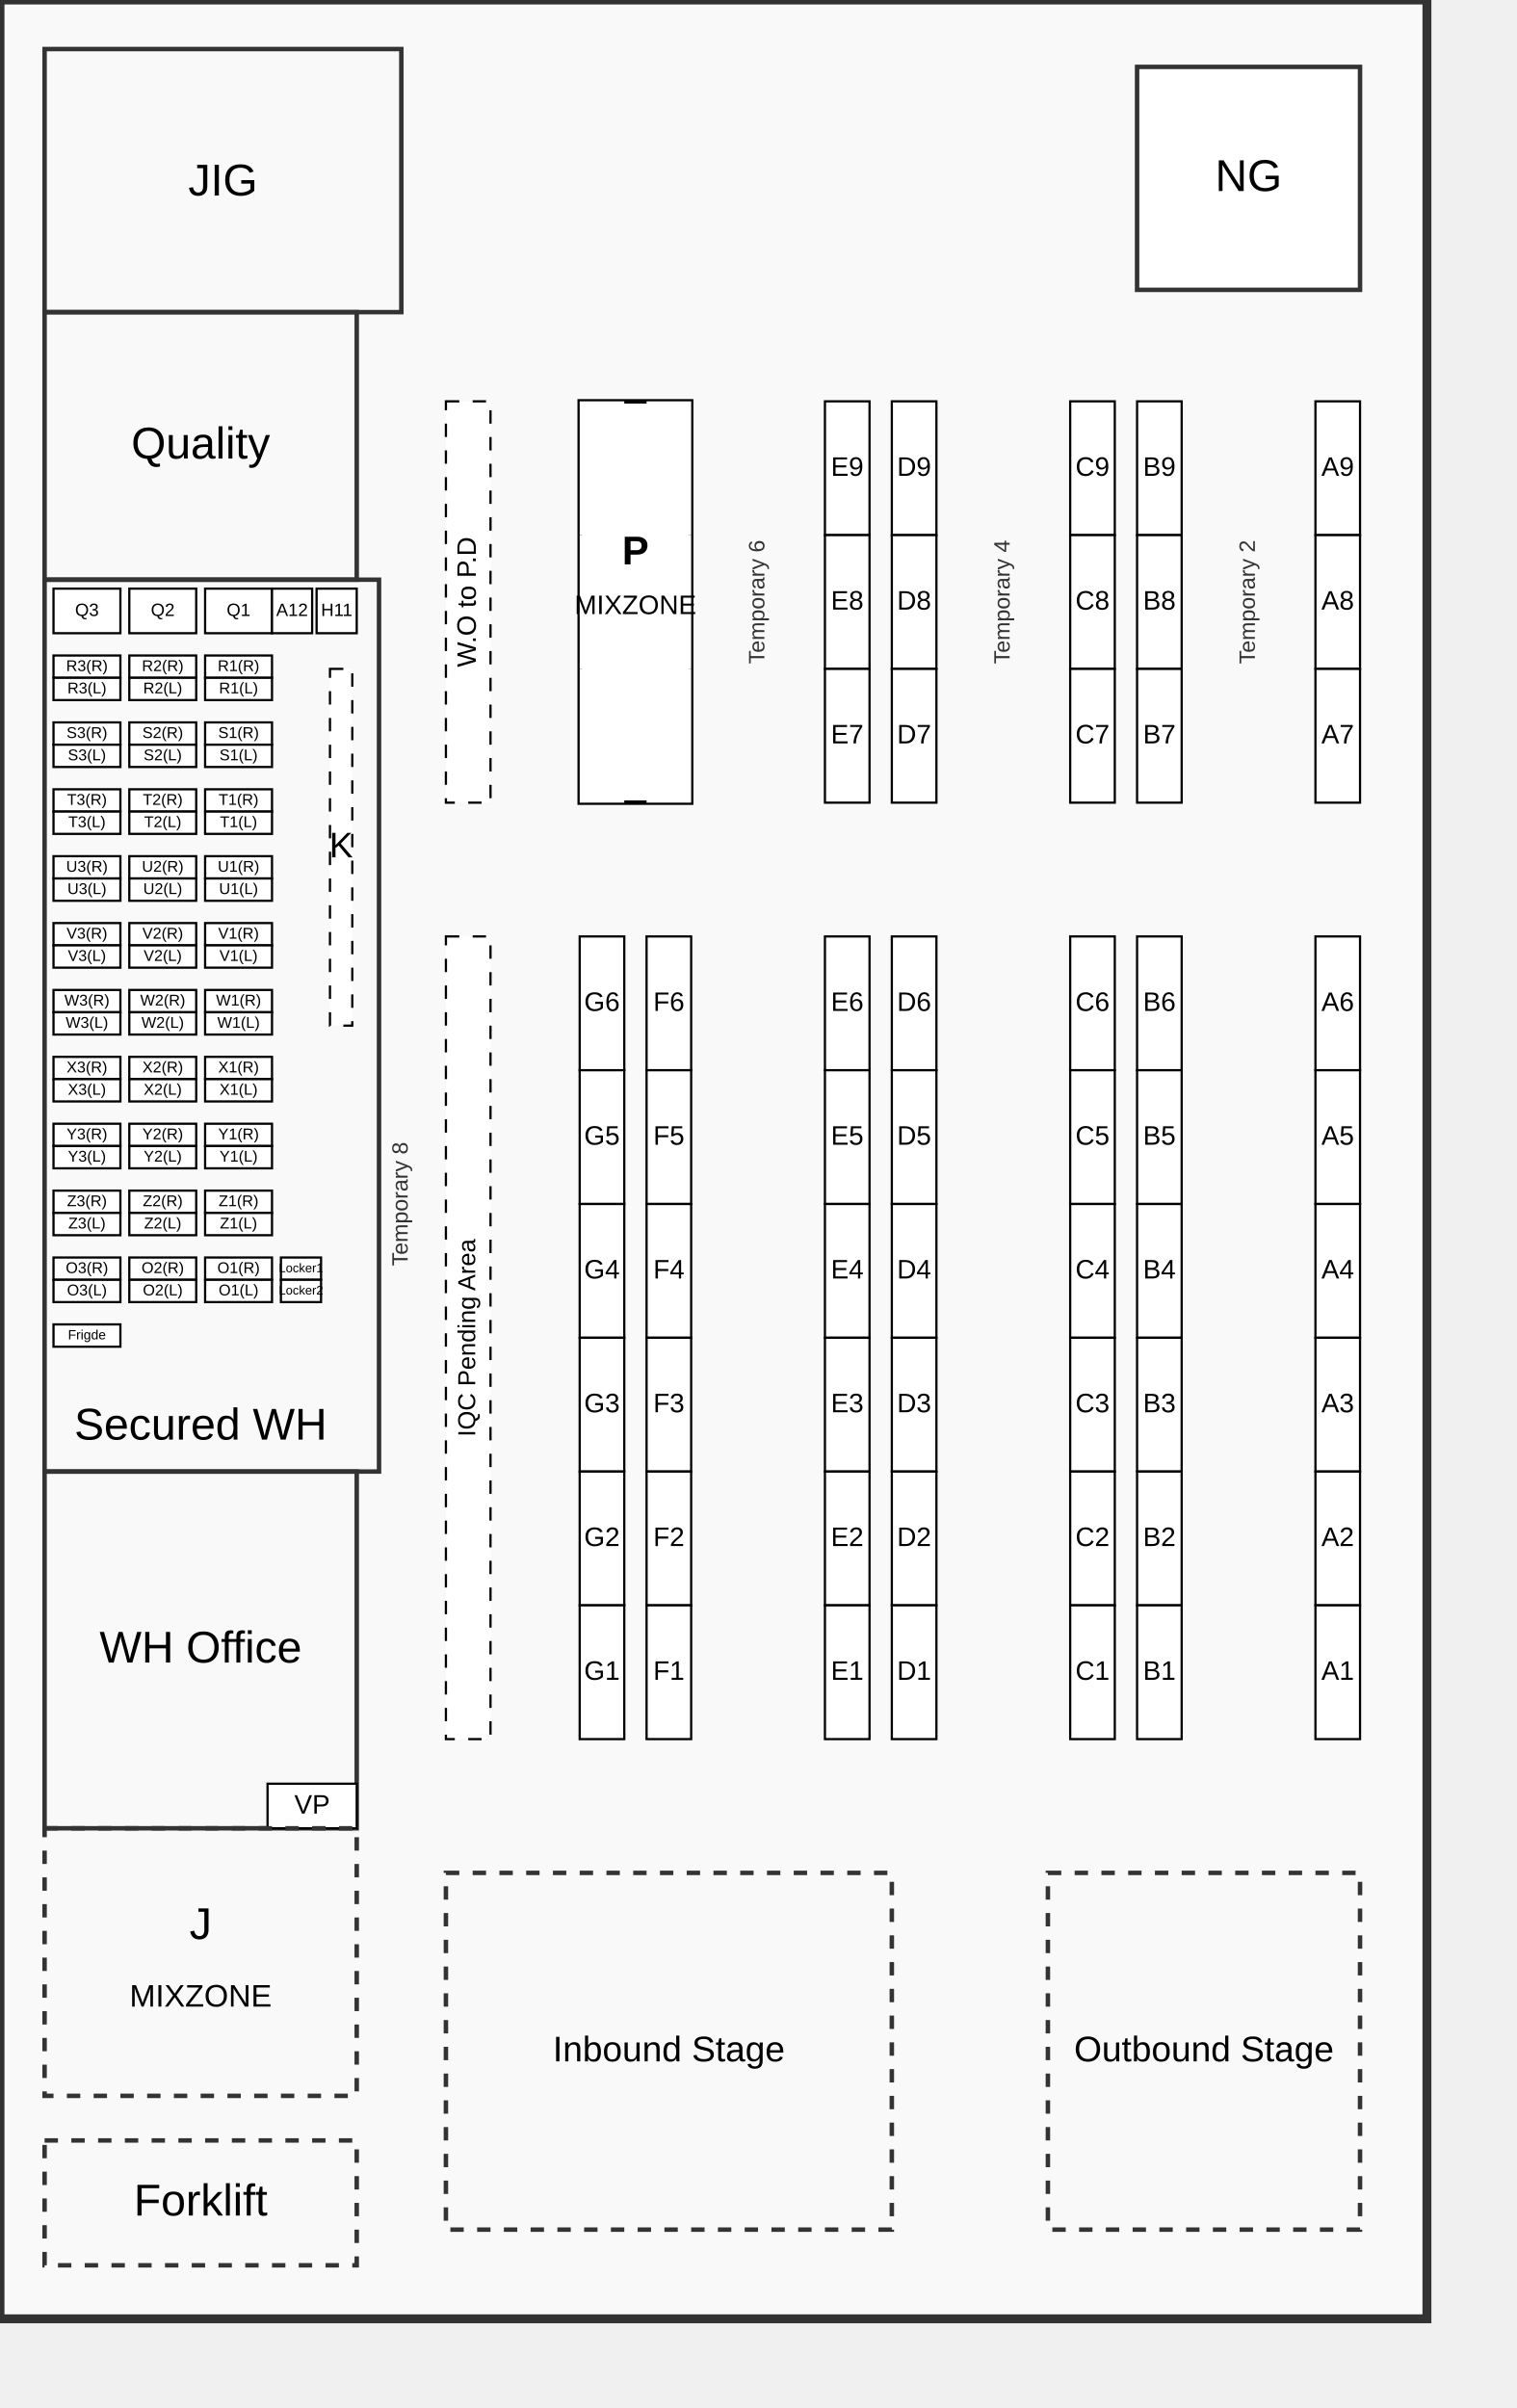
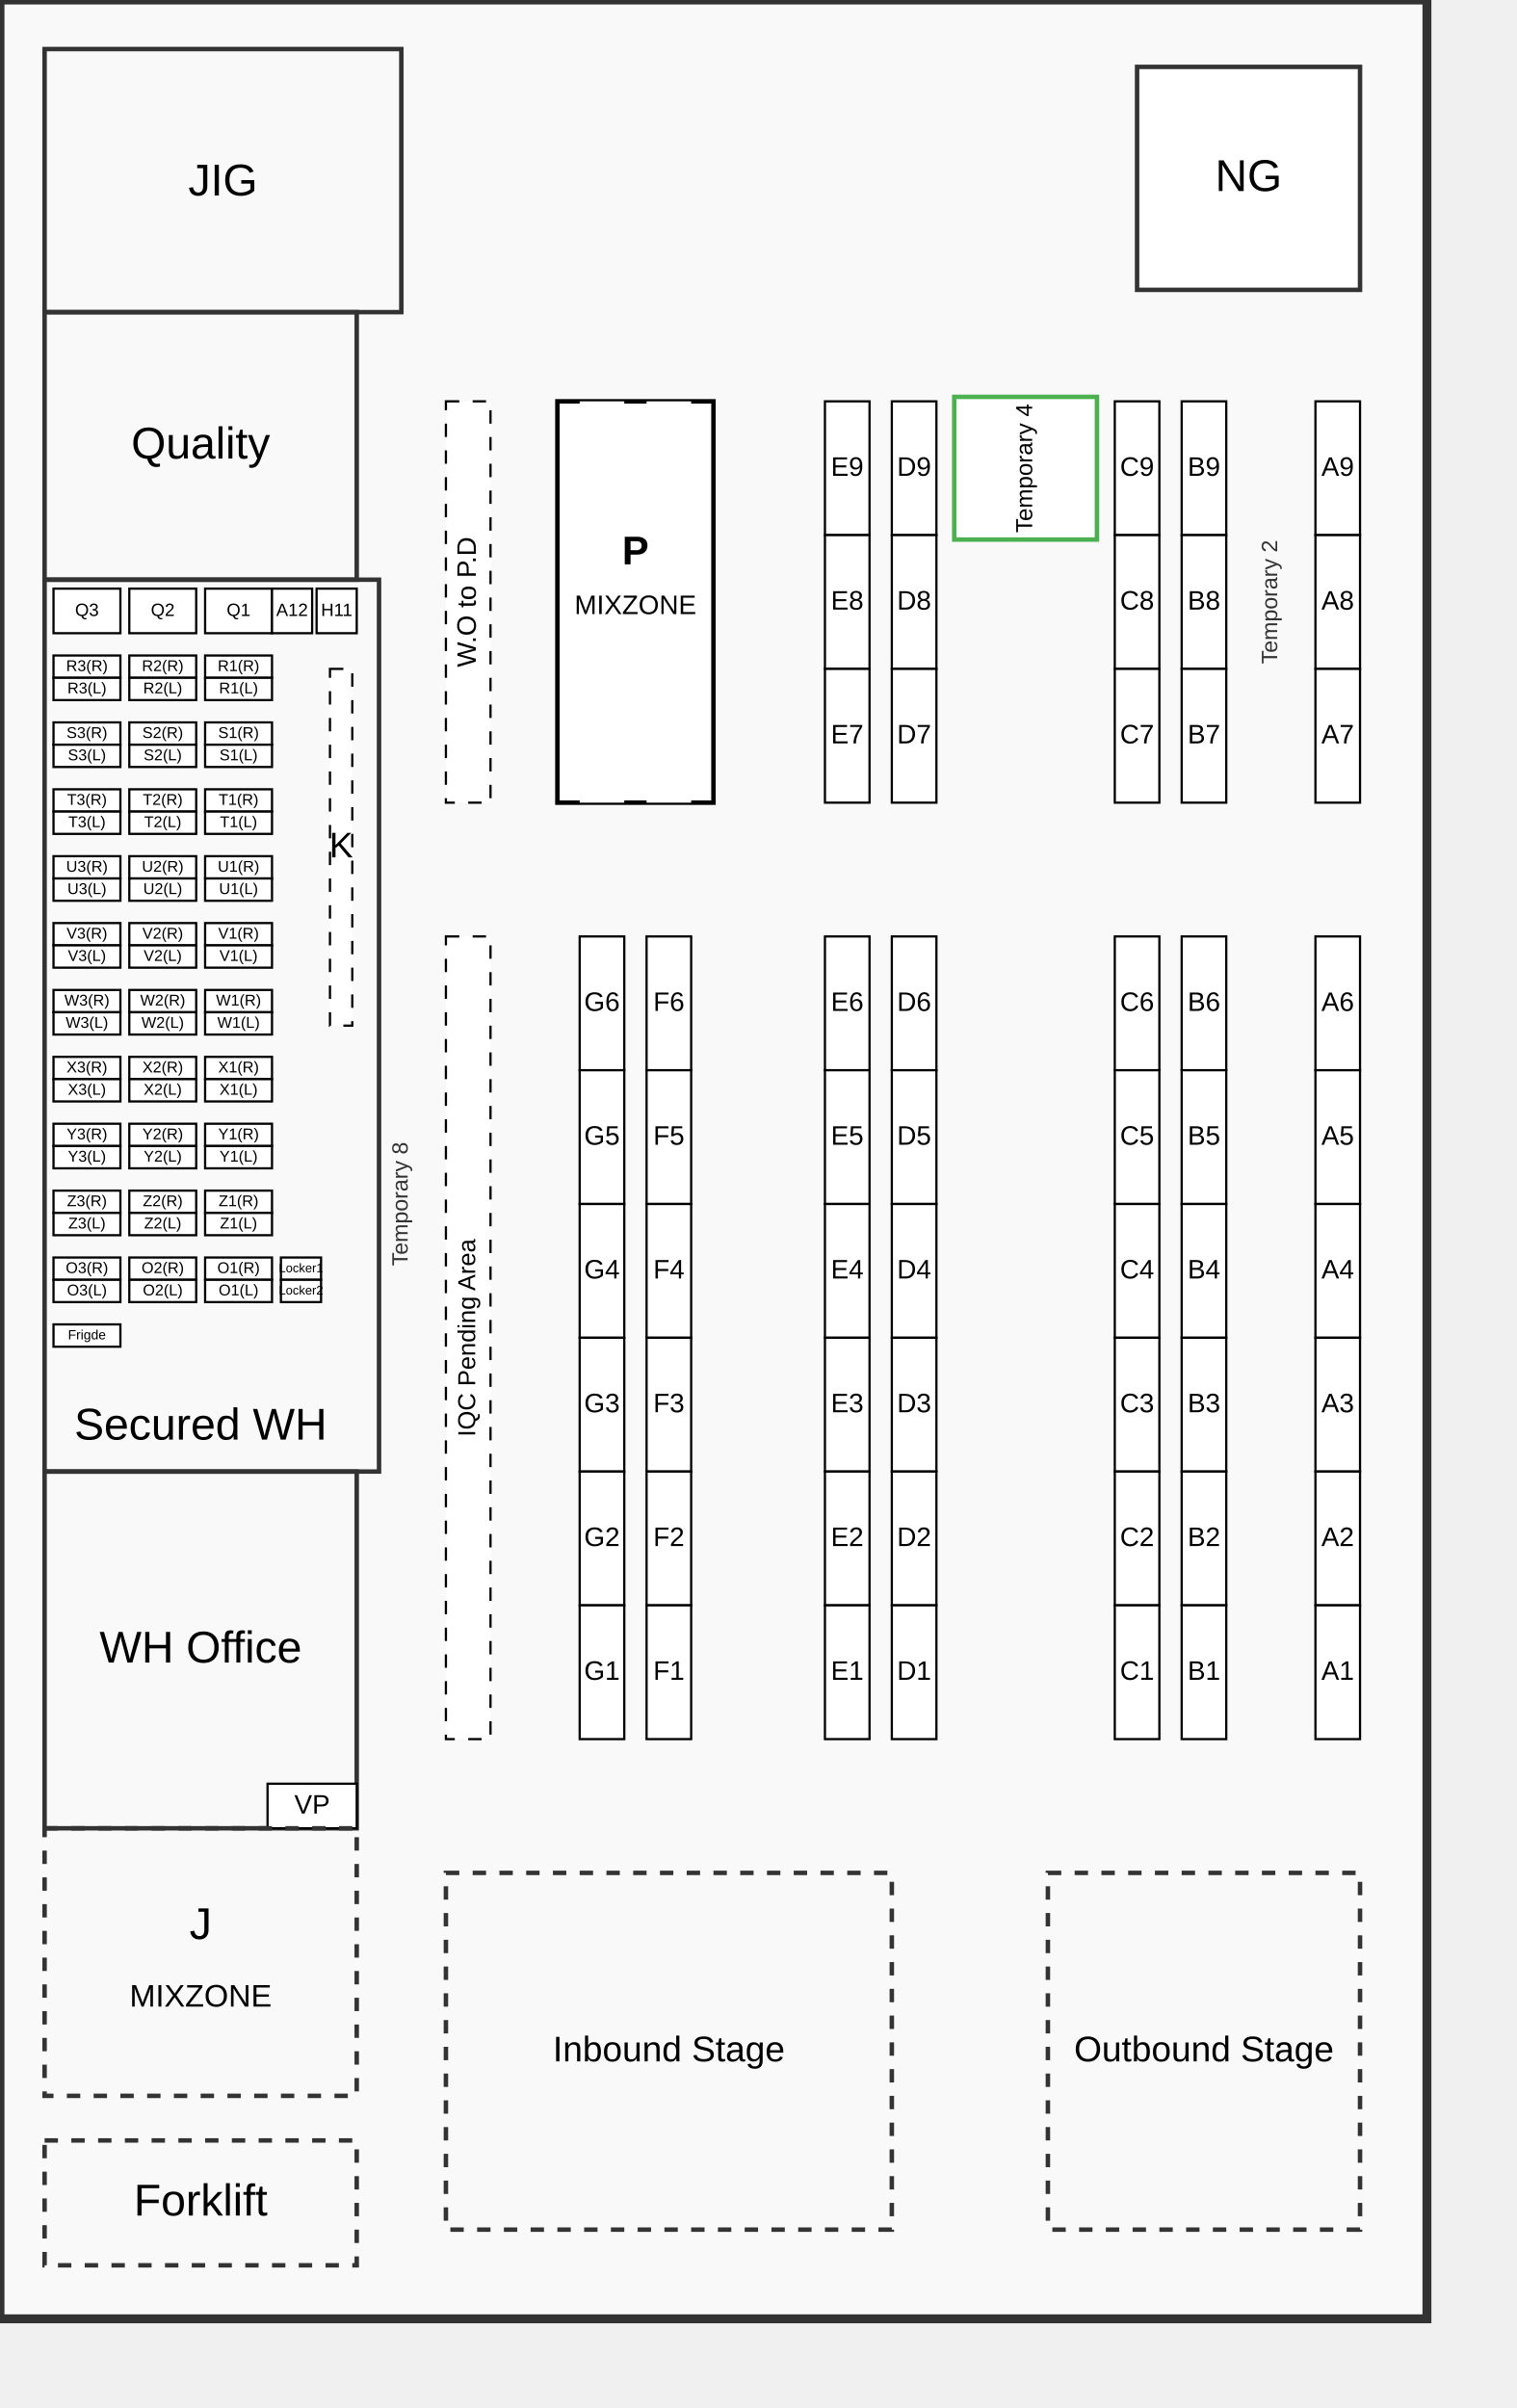
<svg xmlns="http://www.w3.org/2000/svg" width="340" height="540" viewBox="0 0 340 540">
  <rect x="0" y="0" width="320" height="520" fill="#f9f9f9" stroke="#333" stroke-width="2" />
  <g data-loc="NG" data-zone-border="ng">
    <rect x="255" y="15" width="50" height="50" fill="white" stroke="#333" stroke-width="1" />
    <text x="280" y="40" font-family="Arial" font-size="10" text-anchor="middle" dominant-baseline="middle">NG</text>
  </g>
  <g font-family="Arial" text-anchor="middle" dominant-baseline="middle" transform="translate(-5, 0)">
    <g data-loc="JIG">
      <rect x="15" y="11" width="80" height="59" fill="none" stroke="#333" stroke-width="1" />
      <text x="55" y="41" font-size="10">JIG</text>
    </g>
    <g data-loc="Quality">
      <rect x="15" y="70" width="70" height="60" fill="none" stroke="#333" stroke-width="1" />
      <text x="50" y="100" font-size="10">Quality</text>
    </g>
    <g data-loc="Secured WH">
      <rect x="15" y="130" width="75" height="200" fill="none" stroke="#333" stroke-width="1" />
      <text x="50" y="320" font-size="10">Secured WH</text>
    </g>
    <g font-size="3" data-zone-border="rack-green" text-anchor="middle" dominant-baseline="middle">
      <g data-loc="Q3" data-cell-id="cell-q3">
        <rect x="17" y="132" width="15" height="10" fill="white" stroke="#000" stroke-width="0.5" />
        <text x="24.5" y="137" font-size="4">Q3</text>
      </g>
      <g data-loc="Q2" data-cell-id="cell-q2">
        <rect x="34" y="132" width="15" height="10" fill="white" stroke="#000" stroke-width="0.5" />
        <text x="41.5" y="137" font-size="4">Q2</text>
      </g>
      <g data-loc="Q1" data-cell-id="cell-q1">
        <rect x="51" y="132" width="15" height="10" fill="white" stroke="#000" stroke-width="0.5" />
        <text x="58.5" y="137" font-size="4">Q1</text>
      </g>
      <g data-loc="A12" data-cell-id="cell-a12">
        <rect x="66" y="132" width="9" height="10" fill="white" stroke="#000" stroke-width="0.5" />
        <text x="70.5" y="137" font-size="4">A12</text>
      </g>
      <g data-loc="H11" data-cell-id="cell-h11">
        <rect x="76" y="132" width="9" height="10" fill="white" stroke="#000" stroke-width="0.5" />
        <text x="80.5" y="137" font-size="4">H11</text>
      </g>
      <g data-loc="R3(R)" data-loc-alias="RR3" data-cell-id="cell-r3r">
        <rect x="17" y="147" width="15" height="5" fill="white" stroke="#000" stroke-width="0.5" />
        <text x="24.5" y="149.5" font-size="3.5">R3(R)</text>
      </g>
      <g data-loc="R3(L)" data-loc-alias="RL3" data-cell-id="cell-r3l">
        <rect x="17" y="152" width="15" height="5" fill="white" stroke="#000" stroke-width="0.5" />
        <text x="24.5" y="154.5" font-size="3.5">R3(L)</text>
      </g>
      <g data-loc="R2(R)" data-loc-alias="RR2" data-cell-id="cell-r2r">
        <rect x="34" y="147" width="15" height="5" fill="white" stroke="#000" stroke-width="0.5" />
        <text x="41.5" y="149.5" font-size="3.5">R2(R)</text>
      </g>
      <g data-loc="R2(L)" data-loc-alias="RL2" data-cell-id="cell-r2l">
        <rect x="34" y="152" width="15" height="5" fill="white" stroke="#000" stroke-width="0.5" />
        <text x="41.5" y="154.5" font-size="3.5">R2(L)</text>
      </g>
      <g data-loc="R1(R)" data-loc-alias="RR1" data-cell-id="cell-r1r">
        <rect x="51" y="147" width="15" height="5" fill="white" stroke="#000" stroke-width="0.5" />
        <text x="58.5" y="149.5" font-size="3.5">R1(R)</text>
      </g>
      <g data-loc="R1(L)" data-loc-alias="RL1" data-cell-id="cell-r1l">
        <rect x="51" y="152" width="15" height="5" fill="white" stroke="#000" stroke-width="0.5" />
        <text x="58.5" y="154.5" font-size="3.5">R1(L)</text>
      </g>
      <g data-loc="S3(R)" data-loc-alias="SR3" data-cell-id="cell-s3r">
        <rect x="17" y="162" width="15" height="5" fill="white" stroke="#000" stroke-width="0.5" />
        <text x="24.5" y="164.5" font-size="3.5">S3(R)</text>
      </g>
      <g data-loc="S3(L)" data-loc-alias="SL3" data-cell-id="cell-s3l">
        <rect x="17" y="167" width="15" height="5" fill="white" stroke="#000" stroke-width="0.5" />
        <text x="24.5" y="169.5" font-size="3.5">S3(L)</text>
      </g>
      <g data-loc="S2(R)" data-loc-alias="SR2" data-cell-id="cell-s2r">
        <rect x="34" y="162" width="15" height="5" fill="white" stroke="#000" stroke-width="0.5" />
        <text x="41.5" y="164.5" font-size="3.5">S2(R)</text>
      </g>
      <g data-loc="S2(L)" data-loc-alias="SL2" data-cell-id="cell-s2l">
        <rect x="34" y="167" width="15" height="5" fill="white" stroke="#000" stroke-width="0.5" />
        <text x="41.5" y="169.5" font-size="3.5">S2(L)</text>
      </g>
      <g data-loc="S1(R)" data-loc-alias="SR1" data-cell-id="cell-s1r">
        <rect x="51" y="162" width="15" height="5" fill="white" stroke="#000" stroke-width="0.5" />
        <text x="58.5" y="164.5" font-size="3.5">S1(R)</text>
      </g>
      <g data-loc="S1(L)" data-loc-alias="SL1" data-cell-id="cell-s1l">
        <rect x="51" y="167" width="15" height="5" fill="white" stroke="#000" stroke-width="0.5" />
        <text x="58.5" y="169.5" font-size="3.5">S1(L)</text>
      </g>
      <g data-loc="T3(R)" data-loc-alias="TR3" data-cell-id="cell-t3r">
        <rect x="17" y="177" width="15" height="5" fill="white" stroke="#000" stroke-width="0.5" />
        <text x="24.5" y="179.5" font-size="3.5">T3(R)</text>
      </g>
      <g data-loc="T3(L)" data-loc-alias="TL3" data-cell-id="cell-t3l">
        <rect x="17" y="182" width="15" height="5" fill="white" stroke="#000" stroke-width="0.5" />
        <text x="24.5" y="184.5" font-size="3.5">T3(L)</text>
      </g>
      <g data-loc="T2(R)" data-loc-alias="TR2" data-cell-id="cell-t2r">
        <rect x="34" y="177" width="15" height="5" fill="white" stroke="#000" stroke-width="0.5" />
        <text x="41.5" y="179.5" font-size="3.5">T2(R)</text>
      </g>
      <g data-loc="T2(L)" data-loc-alias="TL2" data-cell-id="cell-t2l">
        <rect x="34" y="182" width="15" height="5" fill="white" stroke="#000" stroke-width="0.5" />
        <text x="41.5" y="184.5" font-size="3.5">T2(L)</text>
      </g>
      <g data-loc="T1(R)" data-loc-alias="TR1" data-cell-id="cell-t1r">
        <rect x="51" y="177" width="15" height="5" fill="white" stroke="#000" stroke-width="0.5" />
        <text x="58.5" y="179.5" font-size="3.5">T1(R)</text>
      </g>
      <g data-loc="T1(L)" data-loc-alias="TL1" data-cell-id="cell-t1l">
        <rect x="51" y="182" width="15" height="5" fill="white" stroke="#000" stroke-width="0.5" />
        <text x="58.5" y="184.5" font-size="3.5">T1(L)</text>
      </g>
      <g data-loc="U3(R)" data-loc-alias="UR3" data-cell-id="cell-u3r">
        <rect x="17" y="192" width="15" height="5" fill="white" stroke="#000" stroke-width="0.5" />
        <text x="24.5" y="194.5" font-size="3.5">U3(R)</text>
      </g>
      <g data-loc="U3(L)" data-loc-alias="UL3" data-cell-id="cell-u3l">
        <rect x="17" y="197" width="15" height="5" fill="white" stroke="#000" stroke-width="0.5" />
        <text x="24.5" y="199.5" font-size="3.5">U3(L)</text>
      </g>
      <g data-loc="U2(R)" data-loc-alias="UR2" data-cell-id="cell-u2r">
        <rect x="34" y="192" width="15" height="5" fill="white" stroke="#000" stroke-width="0.5" />
        <text x="41.5" y="194.5" font-size="3.5">U2(R)</text>
      </g>
      <g data-loc="U2(L)" data-loc-alias="UL2" data-cell-id="cell-u2l">
        <rect x="34" y="197" width="15" height="5" fill="white" stroke="#000" stroke-width="0.5" />
        <text x="41.5" y="199.5" font-size="3.5">U2(L)</text>
      </g>
      <g data-loc="U1(R)" data-loc-alias="UR1" data-cell-id="cell-u1r">
        <rect x="51" y="192" width="15" height="5" fill="white" stroke="#000" stroke-width="0.5" />
        <text x="58.5" y="194.5" font-size="3.5">U1(R)</text>
      </g>
      <g data-loc="U1(L)" data-loc-alias="UL1" data-cell-id="cell-u1l">
        <rect x="51" y="197" width="15" height="5" fill="white" stroke="#000" stroke-width="0.5" />
        <text x="58.5" y="199.5" font-size="3.5">U1(L)</text>
      </g>
      <g data-loc="V3(R)" data-loc-alias="VR3" data-cell-id="cell-v3r">
        <rect x="17" y="207" width="15" height="5" fill="white" stroke="#000" stroke-width="0.5" />
        <text x="24.5" y="209.5" font-size="3.5">V3(R)</text>
      </g>
      <g data-loc="V3(L)" data-loc-alias="VL3" data-cell-id="cell-v3l">
        <rect x="17" y="212" width="15" height="5" fill="white" stroke="#000" stroke-width="0.5" />
        <text x="24.5" y="214.5" font-size="3.5">V3(L)</text>
      </g>
      <g data-loc="V2(R)" data-loc-alias="VR2" data-cell-id="cell-v2r">
        <rect x="34" y="207" width="15" height="5" fill="white" stroke="#000" stroke-width="0.5" />
        <text x="41.5" y="209.5" font-size="3.5">V2(R)</text>
      </g>
      <g data-loc="V2(L)" data-loc-alias="VL2" data-cell-id="cell-v2l">
        <rect x="34" y="212" width="15" height="5" fill="white" stroke="#000" stroke-width="0.5" />
        <text x="41.5" y="214.5" font-size="3.5">V2(L)</text>
      </g>
      <g data-loc="V1(R)" data-loc-alias="VR1" data-cell-id="cell-v1r">
        <rect x="51" y="207" width="15" height="5" fill="white" stroke="#000" stroke-width="0.5" />
        <text x="58.5" y="209.5" font-size="3.5">V1(R)</text>
      </g>
      <g data-loc="V1(L)" data-loc-alias="VL1" data-cell-id="cell-v1l">
        <rect x="51" y="212" width="15" height="5" fill="white" stroke="#000" stroke-width="0.5" />
        <text x="58.5" y="214.5" font-size="3.5">V1(L)</text>
      </g>
      <g data-loc="W3(R)" data-loc-alias="WR3" data-cell-id="cell-w3r">
        <rect x="17" y="222" width="15" height="5" fill="white" stroke="#000" stroke-width="0.5" />
        <text x="24.5" y="224.5" font-size="3.5">W3(R)</text>
      </g>
      <g data-loc="W3(L)" data-loc-alias="WL3" data-cell-id="cell-w3l">
        <rect x="17" y="227" width="15" height="5" fill="white" stroke="#000" stroke-width="0.5" />
        <text x="24.5" y="229.5" font-size="3.5">W3(L)</text>
      </g>
      <g data-loc="W2(R)" data-loc-alias="WR2" data-cell-id="cell-w2r">
        <rect x="34" y="222" width="15" height="5" fill="white" stroke="#000" stroke-width="0.5" />
        <text x="41.5" y="224.5" font-size="3.5">W2(R)</text>
      </g>
      <g data-loc="W2(L)" data-loc-alias="WL2" data-cell-id="cell-w2l">
        <rect x="34" y="227" width="15" height="5" fill="white" stroke="#000" stroke-width="0.5" />
        <text x="41.5" y="229.5" font-size="3.5">W2(L)</text>
      </g>
      <g data-loc="W1(R)" data-loc-alias="WR1" data-cell-id="cell-w1r">
        <rect x="51" y="222" width="15" height="5" fill="white" stroke="#000" stroke-width="0.5" />
        <text x="58.5" y="224.5" font-size="3.5">W1(R)</text>
      </g>
      <g data-loc="W1(L)" data-loc-alias="WL1" data-cell-id="cell-w1l">
        <rect x="51" y="227" width="15" height="5" fill="white" stroke="#000" stroke-width="0.5" />
        <text x="58.5" y="229.5" font-size="3.5">W1(L)</text>
      </g>
      <g data-loc="X3(R)" data-loc-alias="XR3" data-cell-id="cell-x3r">
        <rect x="17" y="237" width="15" height="5" fill="white" stroke="#000" stroke-width="0.5" />
        <text x="24.5" y="239.5" font-size="3.5">X3(R)</text>
      </g>
      <g data-loc="X3(L)" data-loc-alias="XL3" data-cell-id="cell-x3l">
        <rect x="17" y="242" width="15" height="5" fill="white" stroke="#000" stroke-width="0.5" />
        <text x="24.5" y="244.5" font-size="3.5">X3(L)</text>
      </g>
      <g data-loc="X2(R)" data-loc-alias="XR2" data-cell-id="cell-x2r">
        <rect x="34" y="237" width="15" height="5" fill="white" stroke="#000" stroke-width="0.5" />
        <text x="41.5" y="239.5" font-size="3.5">X2(R)</text>
      </g>
      <g data-loc="X2(L)" data-loc-alias="XL2" data-cell-id="cell-x2l">
        <rect x="34" y="242" width="15" height="5" fill="white" stroke="#000" stroke-width="0.5" />
        <text x="41.5" y="244.5" font-size="3.5">X2(L)</text>
      </g>
      <g data-loc="X1(R)" data-loc-alias="XR1" data-cell-id="cell-x1r">
        <rect x="51" y="237" width="15" height="5" fill="white" stroke="#000" stroke-width="0.5" />
        <text x="58.5" y="239.5" font-size="3.5">X1(R)</text>
      </g>
      <g data-loc="X1(L)" data-loc-alias="XL1" data-cell-id="cell-x1l">
        <rect x="51" y="242" width="15" height="5" fill="white" stroke="#000" stroke-width="0.5" />
        <text x="58.5" y="244.5" font-size="3.5">X1(L)</text>
      </g>
      <g data-loc="Y3(R)" data-loc-alias="YR3" data-cell-id="cell-y3r">
        <rect x="17" y="252" width="15" height="5" fill="white" stroke="#000" stroke-width="0.5" />
        <text x="24.5" y="254.5" font-size="3.5">Y3(R)</text>
      </g>
      <g data-loc="Y3(L)" data-loc-alias="YL3" data-cell-id="cell-y3l">
        <rect x="17" y="257" width="15" height="5" fill="white" stroke="#000" stroke-width="0.5" />
        <text x="24.5" y="259.5" font-size="3.5">Y3(L)</text>
      </g>
      <g data-loc="Y2(R)" data-loc-alias="YR2" data-cell-id="cell-y2r">
        <rect x="34" y="252" width="15" height="5" fill="white" stroke="#000" stroke-width="0.5" />
        <text x="41.5" y="254.5" font-size="3.5">Y2(R)</text>
      </g>
      <g data-loc="Y2(L)" data-loc-alias="YL2" data-cell-id="cell-y2l">
        <rect x="34" y="257" width="15" height="5" fill="white" stroke="#000" stroke-width="0.5" />
        <text x="41.5" y="259.5" font-size="3.5">Y2(L)</text>
      </g>
      <g data-loc="Y1(R)" data-loc-alias="YR1" data-cell-id="cell-y1r">
        <rect x="51" y="252" width="15" height="5" fill="white" stroke="#000" stroke-width="0.5" />
        <text x="58.5" y="254.5" font-size="3.5">Y1(R)</text>
      </g>
      <g data-loc="Y1(L)" data-loc-alias="YL1" data-cell-id="cell-y1l">
        <rect x="51" y="257" width="15" height="5" fill="white" stroke="#000" stroke-width="0.5" />
        <text x="58.5" y="259.5" font-size="3.5">Y1(L)</text>
      </g>
      <g data-loc="Z3(R)" data-loc-alias="ZR3" data-cell-id="cell-z3r">
        <rect x="17" y="267" width="15" height="5" fill="white" stroke="#000" stroke-width="0.5" />
        <text x="24.5" y="269.5" font-size="3.5">Z3(R)</text>
      </g>
      <g data-loc="Z3(L)" data-loc-alias="ZL3" data-cell-id="cell-z3l">
        <rect x="17" y="272" width="15" height="5" fill="white" stroke="#000" stroke-width="0.5" />
        <text x="24.5" y="274.5" font-size="3.5">Z3(L)</text>
      </g>
      <g data-loc="Z2(R)" data-loc-alias="ZR2" data-cell-id="cell-z2r">
        <rect x="34" y="267" width="15" height="5" fill="white" stroke="#000" stroke-width="0.5" />
        <text x="41.5" y="269.5" font-size="3.5">Z2(R)</text>
      </g>
      <g data-loc="Z2(L)" data-loc-alias="ZL2" data-cell-id="cell-z2l">
        <rect x="34" y="272" width="15" height="5" fill="white" stroke="#000" stroke-width="0.5" />
        <text x="41.5" y="274.5" font-size="3.5">Z2(L)</text>
      </g>
      <g data-loc="Z1(R)" data-loc-alias="ZR1" data-cell-id="cell-z1r">
        <rect x="51" y="267" width="15" height="5" fill="white" stroke="#000" stroke-width="0.5" />
        <text x="58.5" y="269.5" font-size="3.5">Z1(R)</text>
      </g>
      <g data-loc="Z1(L)" data-loc-alias="ZL1" data-cell-id="cell-z1l">
        <rect x="51" y="272" width="15" height="5" fill="white" stroke="#000" stroke-width="0.5" />
        <text x="58.5" y="274.5" font-size="3.5">Z1(L)</text>
      </g>
      <g data-loc="O3(R)" data-loc-alias="OR3" data-cell-id="cell-o3r">
        <rect x="17" y="282" width="15" height="5" fill="white" stroke="#000" stroke-width="0.5" />
        <text x="24.5" y="284.5" font-size="3.5">O3(R)</text>
      </g>
      <g data-loc="O3(L)" data-loc-alias="OL3" data-cell-id="cell-o3l">
        <rect x="17" y="287" width="15" height="5" fill="white" stroke="#000" stroke-width="0.5" />
        <text x="24.5" y="289.5" font-size="3.5">O3(L)</text>
      </g>
      <g data-loc="Frigde" data-loc-alias="Fridge" data-cell-id="cell-fridge">
        <rect x="17" y="297" width="15" height="5" fill="white" stroke="#000" stroke-width="0.5" />
        <text x="24.5" y="299.5" font-size="3">Frigde</text>
      </g>
      <g data-loc="O2(R)" data-loc-alias="OR2" data-cell-id="cell-o2r">
        <rect x="34" y="282" width="15" height="5" fill="white" stroke="#000" stroke-width="0.5" />
        <text x="41.5" y="284.5" font-size="3.5">O2(R)</text>
      </g>
      <g data-loc="O2(L)" data-loc-alias="OL2" data-cell-id="cell-o2l">
        <rect x="34" y="287" width="15" height="5" fill="white" stroke="#000" stroke-width="0.5" />
        <text x="41.5" y="289.5" font-size="3.5">O2(L)</text>
      </g>
      <g data-loc="O1(R)" data-loc-alias="OR1" data-cell-id="cell-o1r">
        <rect x="51" y="282" width="15" height="5" fill="white" stroke="#000" stroke-width="0.5" />
        <text x="58.5" y="284.5" font-size="3.5">O1(R)</text>
      </g>
      <g data-loc="O1(L)" data-loc-alias="OL1" data-cell-id="cell-o1l">
        <rect x="51" y="287" width="15" height="5" fill="white" stroke="#000" stroke-width="0.5" />
        <text x="58.5" y="289.5" font-size="3.5">O1(L)</text>
      </g>
      <g data-loc="Locker1" data-loc-alias="Locker" data-cell-id="cell-locker1">
        <rect x="68" y="282" width="9" height="5" fill="white" stroke="#000" stroke-width="0.5" />
        <text x="72.5" y="284.5" font-size="2.8">Locker1</text>
      </g>
      <g data-loc="Locker2" data-loc-alias="Locker" data-cell-id="cell-locker2">
        <rect x="68" y="287" width="9" height="5" fill="white" stroke="#000" stroke-width="0.5" />
        <text x="72.5" y="289.5" font-size="2.8">Locker2</text>
      </g>
    </g>
    <g data-loc="K" data-zone-border="k-dashed" data-cell-id="cell-k">
      <rect x="79" y="150" width="5" height="80" fill="white" stroke="#000" stroke-width="0.5" stroke-dasharray="3,3" />
      <text x="81.5" y="190" font-size="8">K</text>
    </g>
    <g data-loc="WH Office">
      <rect x="15" y="330" width="70" height="80" fill="none" stroke="#333" stroke-width="1" />
      <text x="50" y="370" font-size="10">WH Office</text>
    </g>
    <g data-loc="VP" data-cell-id="cell-vp">
      <rect x="65" y="400" width="20" height="10" fill="white" stroke="#000" stroke-width="0.5" />
      <text x="75" y="405" font-size="6" text-anchor="middle" dominant-baseline="middle">VP</text>
    </g>
    <g data-loc="J" data-zone-border="mixzone">
      <rect x="15" y="410" width="70" height="60" fill="none" stroke="#333" stroke-width="1" stroke-dasharray="3,3" />
      <text x="50" y="432" font-size="10">J</text>
      <text x="50" y="448" font-size="7" fill="#000">MIXZONE</text>
    </g>
    <g data-loc="Forklift" data-zone-border="forklift">
      <rect x="15" y="480" width="70" height="28" fill="none" stroke="#333" stroke-width="1" stroke-dasharray="3,3" />
      <text x="50" y="494" font-size="10" text-anchor="middle" dominant-baseline="middle">Forklift</text>
    </g>
  </g>
  <g font-family="Arial">
    <g data-loc="IQC" data-loc-alias="IQC Pending Area" data-zone-border="iqc" data-cell-id="cell-iqc">
      <rect x="100" y="210" width="10" height="180" fill="white" stroke="#000" stroke-width="0.5" stroke-dasharray="3,3" />
      <text x="105" y="300" font-size="5.5" transform="rotate(-90 105,300)" text-anchor="middle" dominant-baseline="middle">IQC Pending Area</text>
    </g>
    <g data-loc="Temporary 8" data-cell-id="cell-temp8">
      <text x="90" y="270" font-size="5" transform="rotate(-90 90,270)" text-anchor="middle" dominant-baseline="middle" fill="#333">Temporary 8</text>
    </g>
    <g data-loc="WO" data-loc-alias="W.O to P.D" data-zone-border="wo" data-cell-id="cell-wo">
      <rect x="100" y="90" width="10" height="90" fill="white" stroke="#000" stroke-width="0.5" stroke-dasharray="3,3" />
      <text x="105" y="135" font-size="6" transform="rotate(-90 105,135)" text-anchor="middle" dominant-baseline="middle">W.O to P.D</text>
    </g>
  </g>
  <g font-family="Arial" text-anchor="middle" dominant-baseline="middle">
    <g data-loc="Inbound Stage" data-zone-border="inbound">
      <rect x="100" y="420" width="100" height="80" fill="none" stroke="#333" stroke-width="1" stroke-dasharray="3,3" />
      <text x="150" y="460" font-size="8">Inbound Stage</text>
    </g>
    <g data-loc="Outbound Stage" data-zone-border="outbound">
      <rect x="235" y="420" width="70" height="80" fill="none" stroke="#333" stroke-width="1" stroke-dasharray="3,3" />
      <text x="270" y="460" font-size="8">Outbound Stage</text>
    </g>
  </g>
  <g font-family="Arial" font-size="6" text-anchor="middle" dominant-baseline="middle">
    <g data-loc="A9" data-cell-id="cell-a9">
      <rect x="295" y="90" width="10" height="30" fill="white" stroke="#000" stroke-width="0.5" />
      <text x="300" y="105">A9</text>
    </g>
    <g data-loc="A8" data-cell-id="cell-a8">
      <rect x="295" y="120" width="10" height="30" fill="white" stroke="#000" stroke-width="0.5" />
      <text x="300" y="135">A8</text>
    </g>
    <g data-loc="A7" data-cell-id="cell-a7">
      <rect x="295" y="150" width="10" height="30" fill="white" stroke="#000" stroke-width="0.5" />
      <text x="300" y="165">A7</text>
    </g>
    <g data-loc="A6" data-cell-id="cell-a6">
      <rect x="295" y="210" width="10" height="30" fill="white" stroke="#000" stroke-width="0.5" />
      <text x="300" y="225">A6</text>
    </g>
    <g data-loc="A5" data-cell-id="cell-a5">
      <rect x="295" y="240" width="10" height="30" fill="white" stroke="#000" stroke-width="0.5" />
      <text x="300" y="255">A5</text>
    </g>
    <g data-loc="A4" data-cell-id="cell-a4">
      <rect x="295" y="270" width="10" height="30" fill="white" stroke="#000" stroke-width="0.5" />
      <text x="300" y="285">A4</text>
    </g>
    <g data-loc="A3" data-cell-id="cell-a3">
      <rect x="295" y="300" width="10" height="30" fill="white" stroke="#000" stroke-width="0.5" />
      <text x="300" y="315">A3</text>
    </g>
    <g data-loc="A2" data-cell-id="cell-a2">
      <rect x="295" y="330" width="10" height="30" fill="white" stroke="#000" stroke-width="0.5" />
      <text x="300" y="345">A2</text>
    </g>
    <g data-loc="A1" data-cell-id="cell-a1">
      <rect x="295" y="360" width="10" height="30" fill="white" stroke="#000" stroke-width="0.5" />
      <text x="300" y="375">A1</text>
    </g>
    <g data-loc="B9" data-cell-id="cell-b9">
-       <rect x="255" y="90" width="10" height="30" fill="white" stroke="#000" stroke-width="0.5" />
-       <text x="260" y="105">B9</text>
+       <rect x="265" y="90" width="10" height="30" fill="white" stroke="#000" stroke-width="0.5" />
+       <text x="270" y="105">B9</text>
    </g>
    <g data-loc="B8" data-cell-id="cell-b8">
-       <rect x="255" y="120" width="10" height="30" fill="white" stroke="#000" stroke-width="0.5" />
-       <text x="260" y="135">B8</text>
+       <rect x="265" y="120" width="10" height="30" fill="white" stroke="#000" stroke-width="0.5" />
+       <text x="270" y="135">B8</text>
    </g>
    <g data-loc="B7" data-cell-id="cell-b7">
-       <rect x="255" y="150" width="10" height="30" fill="white" stroke="#000" stroke-width="0.5" />
-       <text x="260" y="165">B7</text>
+       <rect x="265" y="150" width="10" height="30" fill="white" stroke="#000" stroke-width="0.5" />
+       <text x="270" y="165">B7</text>
    </g>
    <g data-loc="B6" data-cell-id="cell-b6">
-       <rect x="255" y="210" width="10" height="30" fill="white" stroke="#000" stroke-width="0.5" />
-       <text x="260" y="225">B6</text>
+       <rect x="265" y="210" width="10" height="30" fill="white" stroke="#000" stroke-width="0.5" />
+       <text x="270" y="225">B6</text>
    </g>
    <g data-loc="B5" data-cell-id="cell-b5">
-       <rect x="255" y="240" width="10" height="30" fill="white" stroke="#000" stroke-width="0.5" />
-       <text x="260" y="255">B5</text>
+       <rect x="265" y="240" width="10" height="30" fill="white" stroke="#000" stroke-width="0.5" />
+       <text x="270" y="255">B5</text>
    </g>
    <g data-loc="B4" data-cell-id="cell-b4">
-       <rect x="255" y="270" width="10" height="30" fill="white" stroke="#000" stroke-width="0.5" />
-       <text x="260" y="285">B4</text>
+       <rect x="265" y="270" width="10" height="30" fill="white" stroke="#000" stroke-width="0.5" />
+       <text x="270" y="285">B4</text>
    </g>
    <g data-loc="B3" data-cell-id="cell-b3">
-       <rect x="255" y="300" width="10" height="30" fill="white" stroke="#000" stroke-width="0.5" />
-       <text x="260" y="315">B3</text>
+       <rect x="265" y="300" width="10" height="30" fill="white" stroke="#000" stroke-width="0.5" />
+       <text x="270" y="315">B3</text>
    </g>
    <g data-loc="B2" data-cell-id="cell-b2">
-       <rect x="255" y="330" width="10" height="30" fill="white" stroke="#000" stroke-width="0.5" />
-       <text x="260" y="345">B2</text>
+       <rect x="265" y="330" width="10" height="30" fill="white" stroke="#000" stroke-width="0.5" />
+       <text x="270" y="345">B2</text>
    </g>
    <g data-loc="B1" data-cell-id="cell-b1">
-       <rect x="255" y="360" width="10" height="30" fill="white" stroke="#000" stroke-width="0.5" />
-       <text x="260" y="375">B1</text>
+       <rect x="265" y="360" width="10" height="30" fill="white" stroke="#000" stroke-width="0.5" />
+       <text x="270" y="375">B1</text>
    </g>
    <g data-loc="Temporary 2" data-cell-id="cell-temp2">
-       <text x="280" y="135" font-size="5" transform="rotate(-90 280,135)" text-anchor="middle" dominant-baseline="middle" fill="#333">Temporary 2</text>
+       <text x="285" y="135" font-size="5" transform="rotate(-90 285,135)" text-anchor="middle" dominant-baseline="middle" fill="#333">Temporary 2</text>
    </g>
    <g data-loc="C9" data-cell-id="cell-c9">
-       <rect x="240" y="90" width="10" height="30" fill="white" stroke="#000" stroke-width="0.5" />
-       <text x="245" y="105">C9</text>
+       <rect x="250" y="90" width="10" height="30" fill="white" stroke="#000" stroke-width="0.5" />
+       <text x="255" y="105">C9</text>
+     </g>
+     <g data-loc="Temporary 4" data-cell-id="cell-temp4" data-zone-border="temporary">
+       <rect x="214" y="89" width="32" height="32" fill="white" stroke="#4caf50" stroke-width="1" />
+       <text x="230" y="105" font-size="5.2" transform="rotate(-90 230,105)" text-anchor="middle" dominant-baseline="middle" fill="#000">Temporary 4</text>
    </g>
    <g data-loc="C8" data-cell-id="cell-c8">
-       <rect x="240" y="120" width="10" height="30" fill="white" stroke="#000" stroke-width="0.5" />
-       <text x="245" y="135">C8</text>
+       <rect x="250" y="120" width="10" height="30" fill="white" stroke="#000" stroke-width="0.5" />
+       <text x="255" y="135">C8</text>
    </g>
    <g data-loc="C7" data-cell-id="cell-c7">
-       <rect x="240" y="150" width="10" height="30" fill="white" stroke="#000" stroke-width="0.5" />
-       <text x="245" y="165">C7</text>
+       <rect x="250" y="150" width="10" height="30" fill="white" stroke="#000" stroke-width="0.5" />
+       <text x="255" y="165">C7</text>
    </g>
    <g data-loc="C6" data-cell-id="cell-c6">
-       <rect x="240" y="210" width="10" height="30" fill="white" stroke="#000" stroke-width="0.5" />
-       <text x="245" y="225">C6</text>
+       <rect x="250" y="210" width="10" height="30" fill="white" stroke="#000" stroke-width="0.5" />
+       <text x="255" y="225">C6</text>
    </g>
    <g data-loc="C5" data-cell-id="cell-c5">
-       <rect x="240" y="240" width="10" height="30" fill="white" stroke="#000" stroke-width="0.5" />
-       <text x="245" y="255">C5</text>
+       <rect x="250" y="240" width="10" height="30" fill="white" stroke="#000" stroke-width="0.5" />
+       <text x="255" y="255">C5</text>
    </g>
    <g data-loc="C4" data-cell-id="cell-c4">
-       <rect x="240" y="270" width="10" height="30" fill="white" stroke="#000" stroke-width="0.5" />
-       <text x="245" y="285">C4</text>
+       <rect x="250" y="270" width="10" height="30" fill="white" stroke="#000" stroke-width="0.5" />
+       <text x="255" y="285">C4</text>
    </g>
    <g data-loc="C3" data-cell-id="cell-c3">
-       <rect x="240" y="300" width="10" height="30" fill="white" stroke="#000" stroke-width="0.5" />
-       <text x="245" y="315">C3</text>
+       <rect x="250" y="300" width="10" height="30" fill="white" stroke="#000" stroke-width="0.5" />
+       <text x="255" y="315">C3</text>
    </g>
    <g data-loc="C2" data-cell-id="cell-c2">
-       <rect x="240" y="330" width="10" height="30" fill="white" stroke="#000" stroke-width="0.5" />
-       <text x="245" y="345">C2</text>
+       <rect x="250" y="330" width="10" height="30" fill="white" stroke="#000" stroke-width="0.5" />
+       <text x="255" y="345">C2</text>
    </g>
    <g data-loc="C1" data-cell-id="cell-c1">
-       <rect x="240" y="360" width="10" height="30" fill="white" stroke="#000" stroke-width="0.5" />
-       <text x="245" y="375">C1</text>
+       <rect x="250" y="360" width="10" height="30" fill="white" stroke="#000" stroke-width="0.5" />
+       <text x="255" y="375">C1</text>
    </g>
    <g data-loc="D9" data-cell-id="cell-d9">
      <rect x="200" y="90" width="10" height="30" fill="white" stroke="#000" stroke-width="0.5" />
      <text x="205" y="105">D9</text>
    </g>
    <g data-loc="D8" data-cell-id="cell-d8">
      <rect x="200" y="120" width="10" height="30" fill="white" stroke="#000" stroke-width="0.5" />
      <text x="205" y="135">D8</text>
    </g>
    <g data-loc="D7" data-cell-id="cell-d7">
      <rect x="200" y="150" width="10" height="30" fill="white" stroke="#000" stroke-width="0.5" />
      <text x="205" y="165">D7</text>
    </g>
    <g data-loc="D6" data-cell-id="cell-d6">
      <rect x="200" y="210" width="10" height="30" fill="white" stroke="#000" stroke-width="0.5" />
      <text x="205" y="225">D6</text>
    </g>
    <g data-loc="D5" data-cell-id="cell-d5">
      <rect x="200" y="240" width="10" height="30" fill="white" stroke="#000" stroke-width="0.5" />
      <text x="205" y="255">D5</text>
    </g>
    <g data-loc="D4" data-cell-id="cell-d4">
      <rect x="200" y="270" width="10" height="30" fill="white" stroke="#000" stroke-width="0.5" />
      <text x="205" y="285">D4</text>
    </g>
    <g data-loc="D3" data-cell-id="cell-d3">
      <rect x="200" y="300" width="10" height="30" fill="white" stroke="#000" stroke-width="0.5" />
      <text x="205" y="315">D3</text>
    </g>
    <g data-loc="D2" data-cell-id="cell-d2">
      <rect x="200" y="330" width="10" height="30" fill="white" stroke="#000" stroke-width="0.5" />
      <text x="205" y="345">D2</text>
    </g>
    <g data-loc="D1" data-cell-id="cell-d1">
      <rect x="200" y="360" width="10" height="30" fill="white" stroke="#000" stroke-width="0.5" />
      <text x="205" y="375">D1</text>
    </g>
-     <g data-loc="Temporary 4" data-cell-id="cell-temp4">
-       <text x="225" y="135" font-size="5" transform="rotate(-90 225,135)" text-anchor="middle" dominant-baseline="middle" fill="#333">Temporary 4</text>
-     </g>
    <g data-loc="E9" data-cell-id="cell-e9">
      <rect x="185" y="90" width="10" height="30" fill="white" stroke="#000" stroke-width="0.5" />
      <text x="190" y="105">E9</text>
    </g>
    <g data-loc="E8" data-cell-id="cell-e8">
      <rect x="185" y="120" width="10" height="30" fill="white" stroke="#000" stroke-width="0.5" />
      <text x="190" y="135">E8</text>
    </g>
    <g data-loc="E7" data-cell-id="cell-e7">
      <rect x="185" y="150" width="10" height="30" fill="white" stroke="#000" stroke-width="0.5" />
      <text x="190" y="165">E7</text>
    </g>
    <g data-loc="E6" data-cell-id="cell-e6">
      <rect x="185" y="210" width="10" height="30" fill="white" stroke="#000" stroke-width="0.5" />
      <text x="190" y="225">E6</text>
    </g>
    <g data-loc="E5" data-cell-id="cell-e5">
      <rect x="185" y="240" width="10" height="30" fill="white" stroke="#000" stroke-width="0.5" />
      <text x="190" y="255">E5</text>
    </g>
    <g data-loc="E4" data-cell-id="cell-e4">
      <rect x="185" y="270" width="10" height="30" fill="white" stroke="#000" stroke-width="0.5" />
      <text x="190" y="285">E4</text>
    </g>
    <g data-loc="E3" data-cell-id="cell-e3">
      <rect x="185" y="300" width="10" height="30" fill="white" stroke="#000" stroke-width="0.5" />
      <text x="190" y="315">E3</text>
    </g>
    <g data-loc="E2" data-cell-id="cell-e2">
      <rect x="185" y="330" width="10" height="30" fill="white" stroke="#000" stroke-width="0.5" />
      <text x="190" y="345">E2</text>
    </g>
    <g data-loc="E1" data-cell-id="cell-e1">
      <rect x="185" y="360" width="10" height="30" fill="white" stroke="#000" stroke-width="0.5" />
      <text x="190" y="375">E1</text>
    </g>
-     <g data-loc="Temporary 6" data-cell-id="cell-temp6">
-       <text x="170" y="135" font-size="5" transform="rotate(-90 170,135)" text-anchor="middle" dominant-baseline="middle" fill="#333">Temporary 6</text>
-     </g>
    <g data-loc="P" data-loc-alias="F7,F8,F9,G7,G8,G9" data-zone-border="mixzone">
-       <rect x="130" y="90" width="25" height="90" fill="white" stroke="#000" stroke-width="1" />
+       <rect x="125" y="90" width="35" height="90" fill="white" stroke="#000" stroke-width="1" />
      <g data-shelf="G9">
        <rect class="lw-zone-inner" x="130" y="90" width="10" height="30" fill="white" stroke="none" />
      </g>
      <g data-shelf="G8">
        <rect class="lw-zone-inner" x="130" y="120" width="10" height="30" fill="white" stroke="none" />
      </g>
      <g data-shelf="G7">
        <rect class="lw-zone-inner" x="130" y="150" width="10" height="30" fill="white" stroke="none" />
      </g>
      <g data-shelf="F9">
        <rect class="lw-zone-inner" x="145" y="90" width="10" height="30" fill="white" stroke="none" />
      </g>
      <g data-shelf="F8">
        <rect class="lw-zone-inner" x="145" y="120" width="10" height="30" fill="white" stroke="none" />
      </g>
      <g data-shelf="F7">
        <rect class="lw-zone-inner" x="145" y="150" width="10" height="30" fill="white" stroke="none" />
      </g>
      <text x="142.5" y="124" font-size="9" font-weight="bold">P</text>
      <text x="142.5" y="136" font-size="6" fill="#000">MIXZONE</text>
    </g>
    <g data-loc="F6" data-cell-id="cell-f6">
      <rect x="145" y="210" width="10" height="30" fill="white" stroke="#000" stroke-width="0.5" />
      <text x="150" y="225">F6</text>
    </g>
    <g data-loc="F5" data-cell-id="cell-f5">
      <rect x="145" y="240" width="10" height="30" fill="white" stroke="#000" stroke-width="0.5" />
      <text x="150" y="255">F5</text>
    </g>
    <g data-loc="F4" data-cell-id="cell-f4">
      <rect x="145" y="270" width="10" height="30" fill="white" stroke="#000" stroke-width="0.5" />
      <text x="150" y="285">F4</text>
    </g>
    <g data-loc="F3" data-cell-id="cell-f3">
      <rect x="145" y="300" width="10" height="30" fill="white" stroke="#000" stroke-width="0.5" />
      <text x="150" y="315">F3</text>
    </g>
    <g data-loc="F2" data-cell-id="cell-f2">
      <rect x="145" y="330" width="10" height="30" fill="white" stroke="#000" stroke-width="0.5" />
      <text x="150" y="345">F2</text>
    </g>
    <g data-loc="F1" data-cell-id="cell-f1">
      <rect x="145" y="360" width="10" height="30" fill="white" stroke="#000" stroke-width="0.5" />
      <text x="150" y="375">F1</text>
    </g>
    <g data-loc="G6" data-cell-id="cell-g6">
      <rect x="130" y="210" width="10" height="30" fill="white" stroke="#000" stroke-width="0.5" />
      <text x="135" y="225">G6</text>
    </g>
    <g data-loc="G5" data-cell-id="cell-g5">
      <rect x="130" y="240" width="10" height="30" fill="white" stroke="#000" stroke-width="0.5" />
      <text x="135" y="255">G5</text>
    </g>
    <g data-loc="G4" data-cell-id="cell-g4">
      <rect x="130" y="270" width="10" height="30" fill="white" stroke="#000" stroke-width="0.5" />
      <text x="135" y="285">G4</text>
    </g>
    <g data-loc="G3" data-cell-id="cell-g3">
      <rect x="130" y="300" width="10" height="30" fill="white" stroke="#000" stroke-width="0.5" />
      <text x="135" y="315">G3</text>
    </g>
    <g data-loc="G2" data-cell-id="cell-g2">
      <rect x="130" y="330" width="10" height="30" fill="white" stroke="#000" stroke-width="0.5" />
      <text x="135" y="345">G2</text>
    </g>
    <g data-loc="G1" data-cell-id="cell-g1">
      <rect x="130" y="360" width="10" height="30" fill="white" stroke="#000" stroke-width="0.5" />
      <text x="135" y="375">G1</text>
    </g>
  </g>
</svg>
